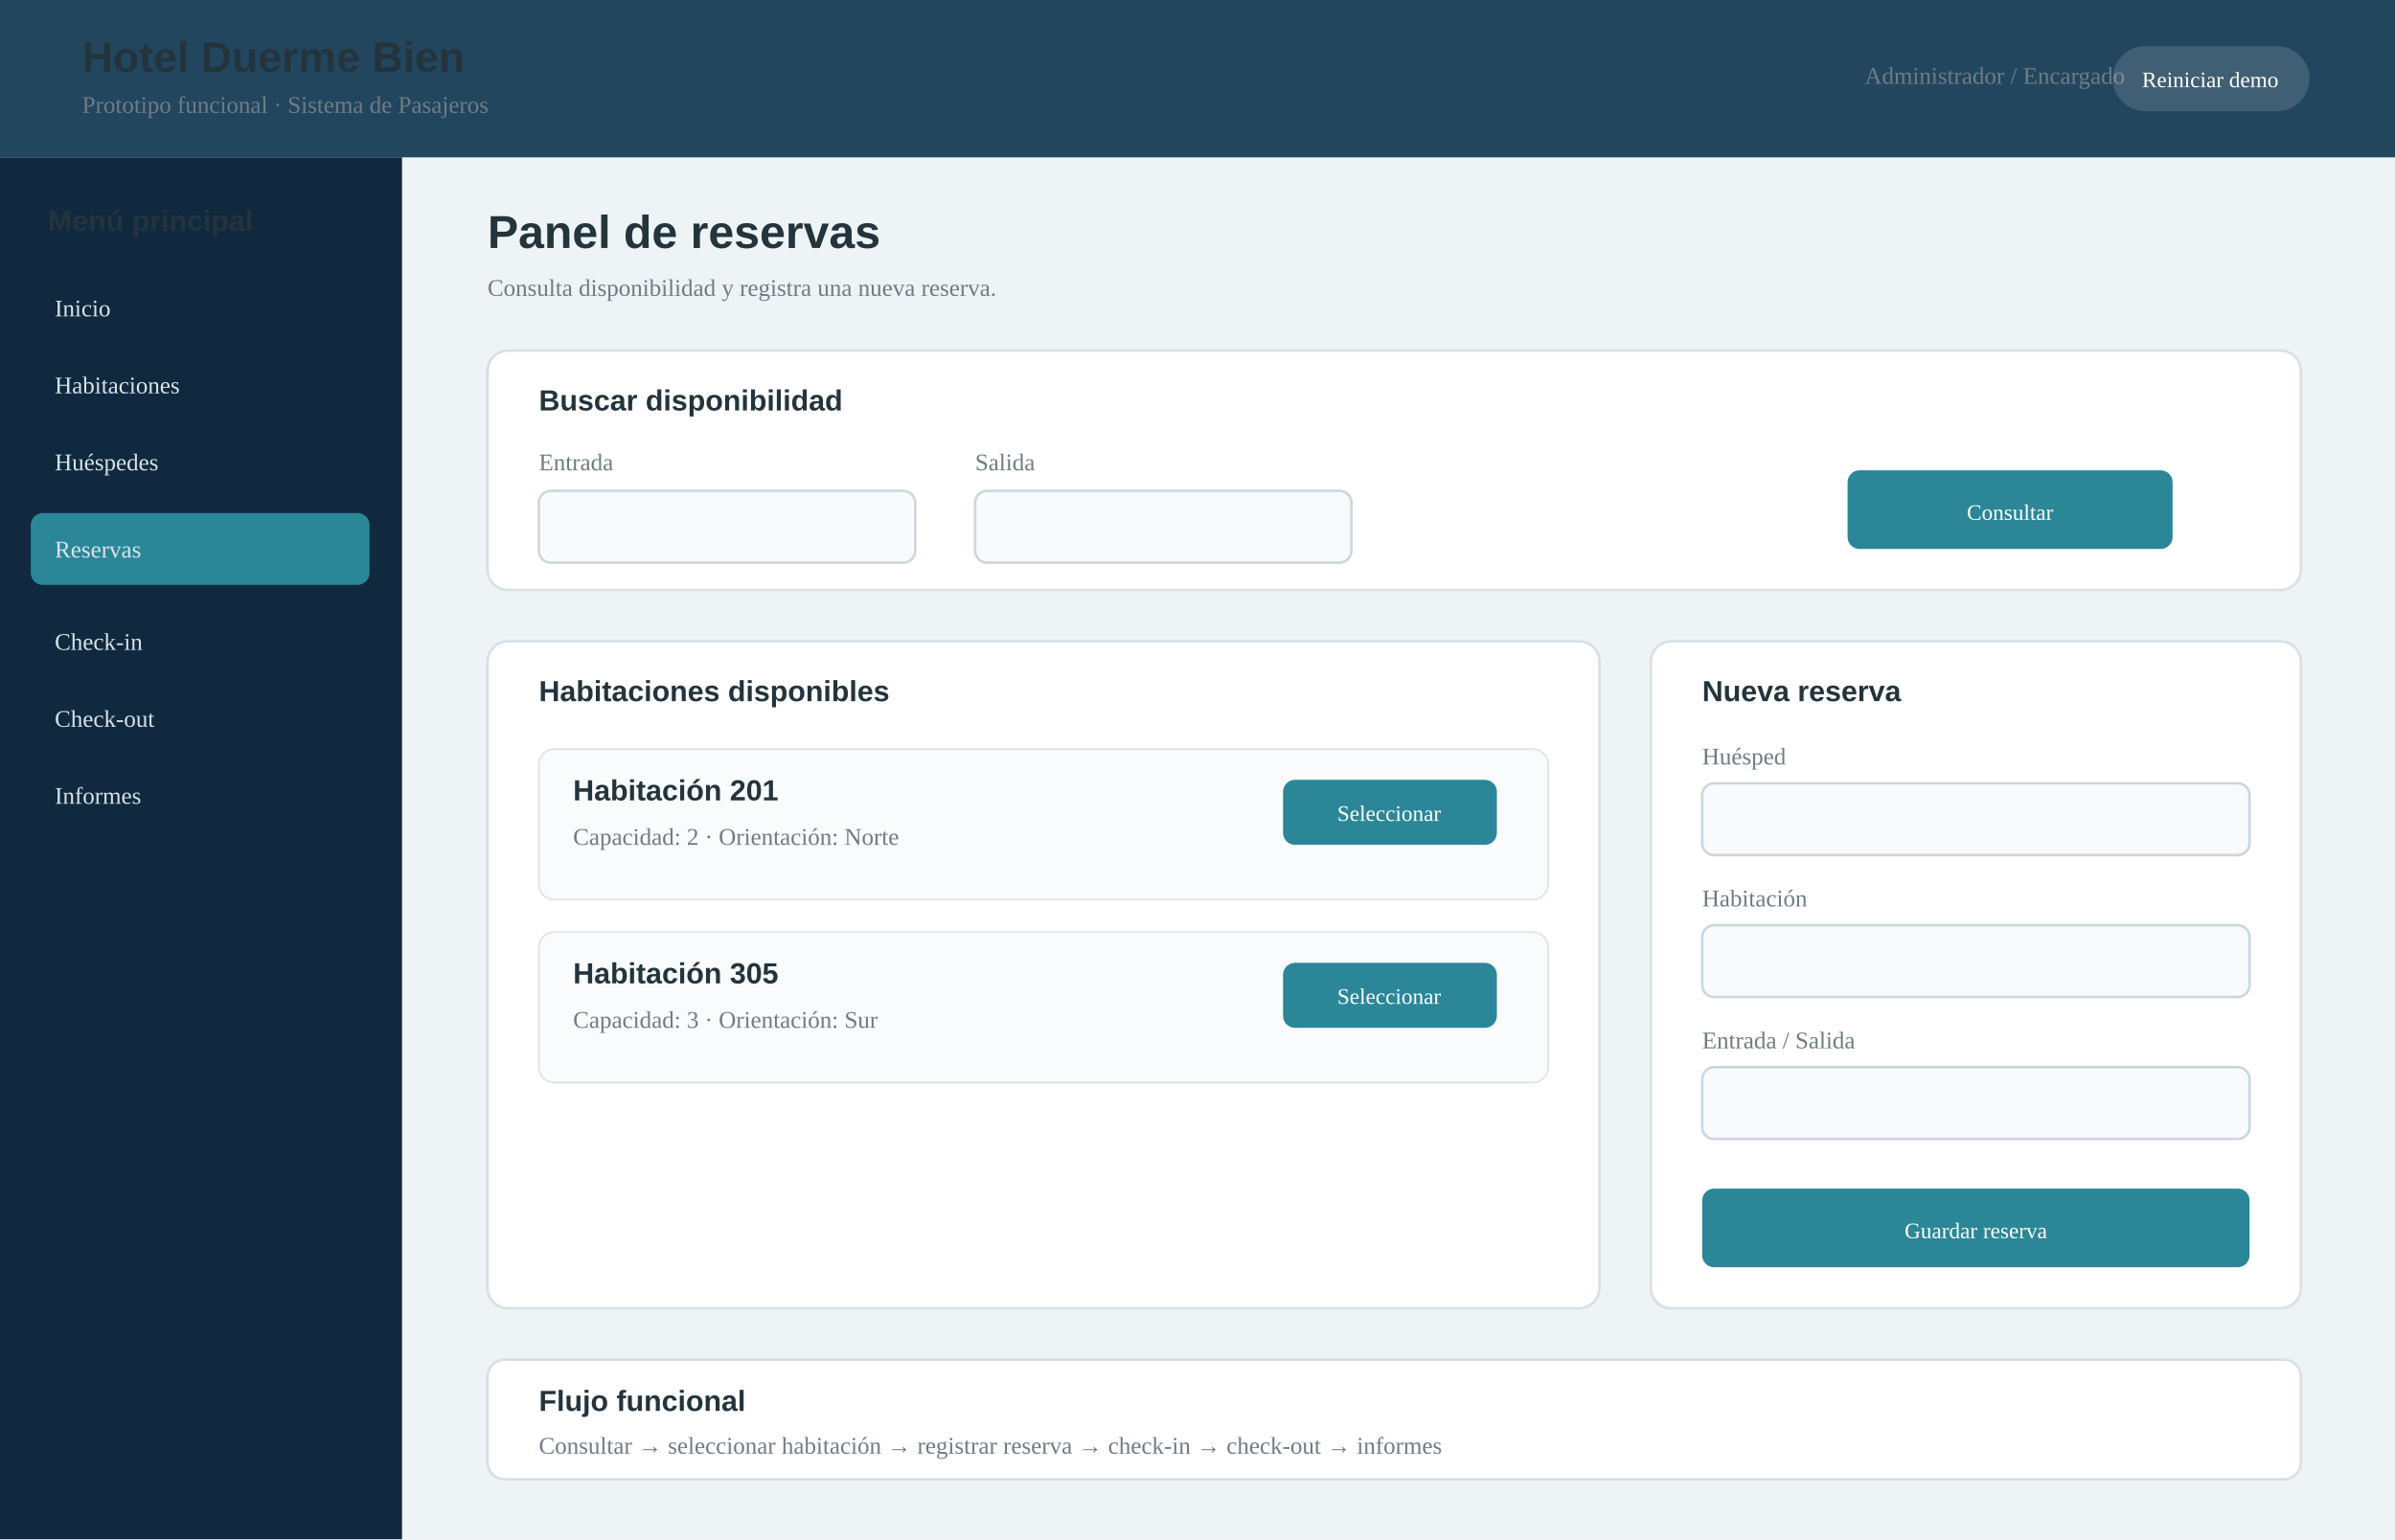
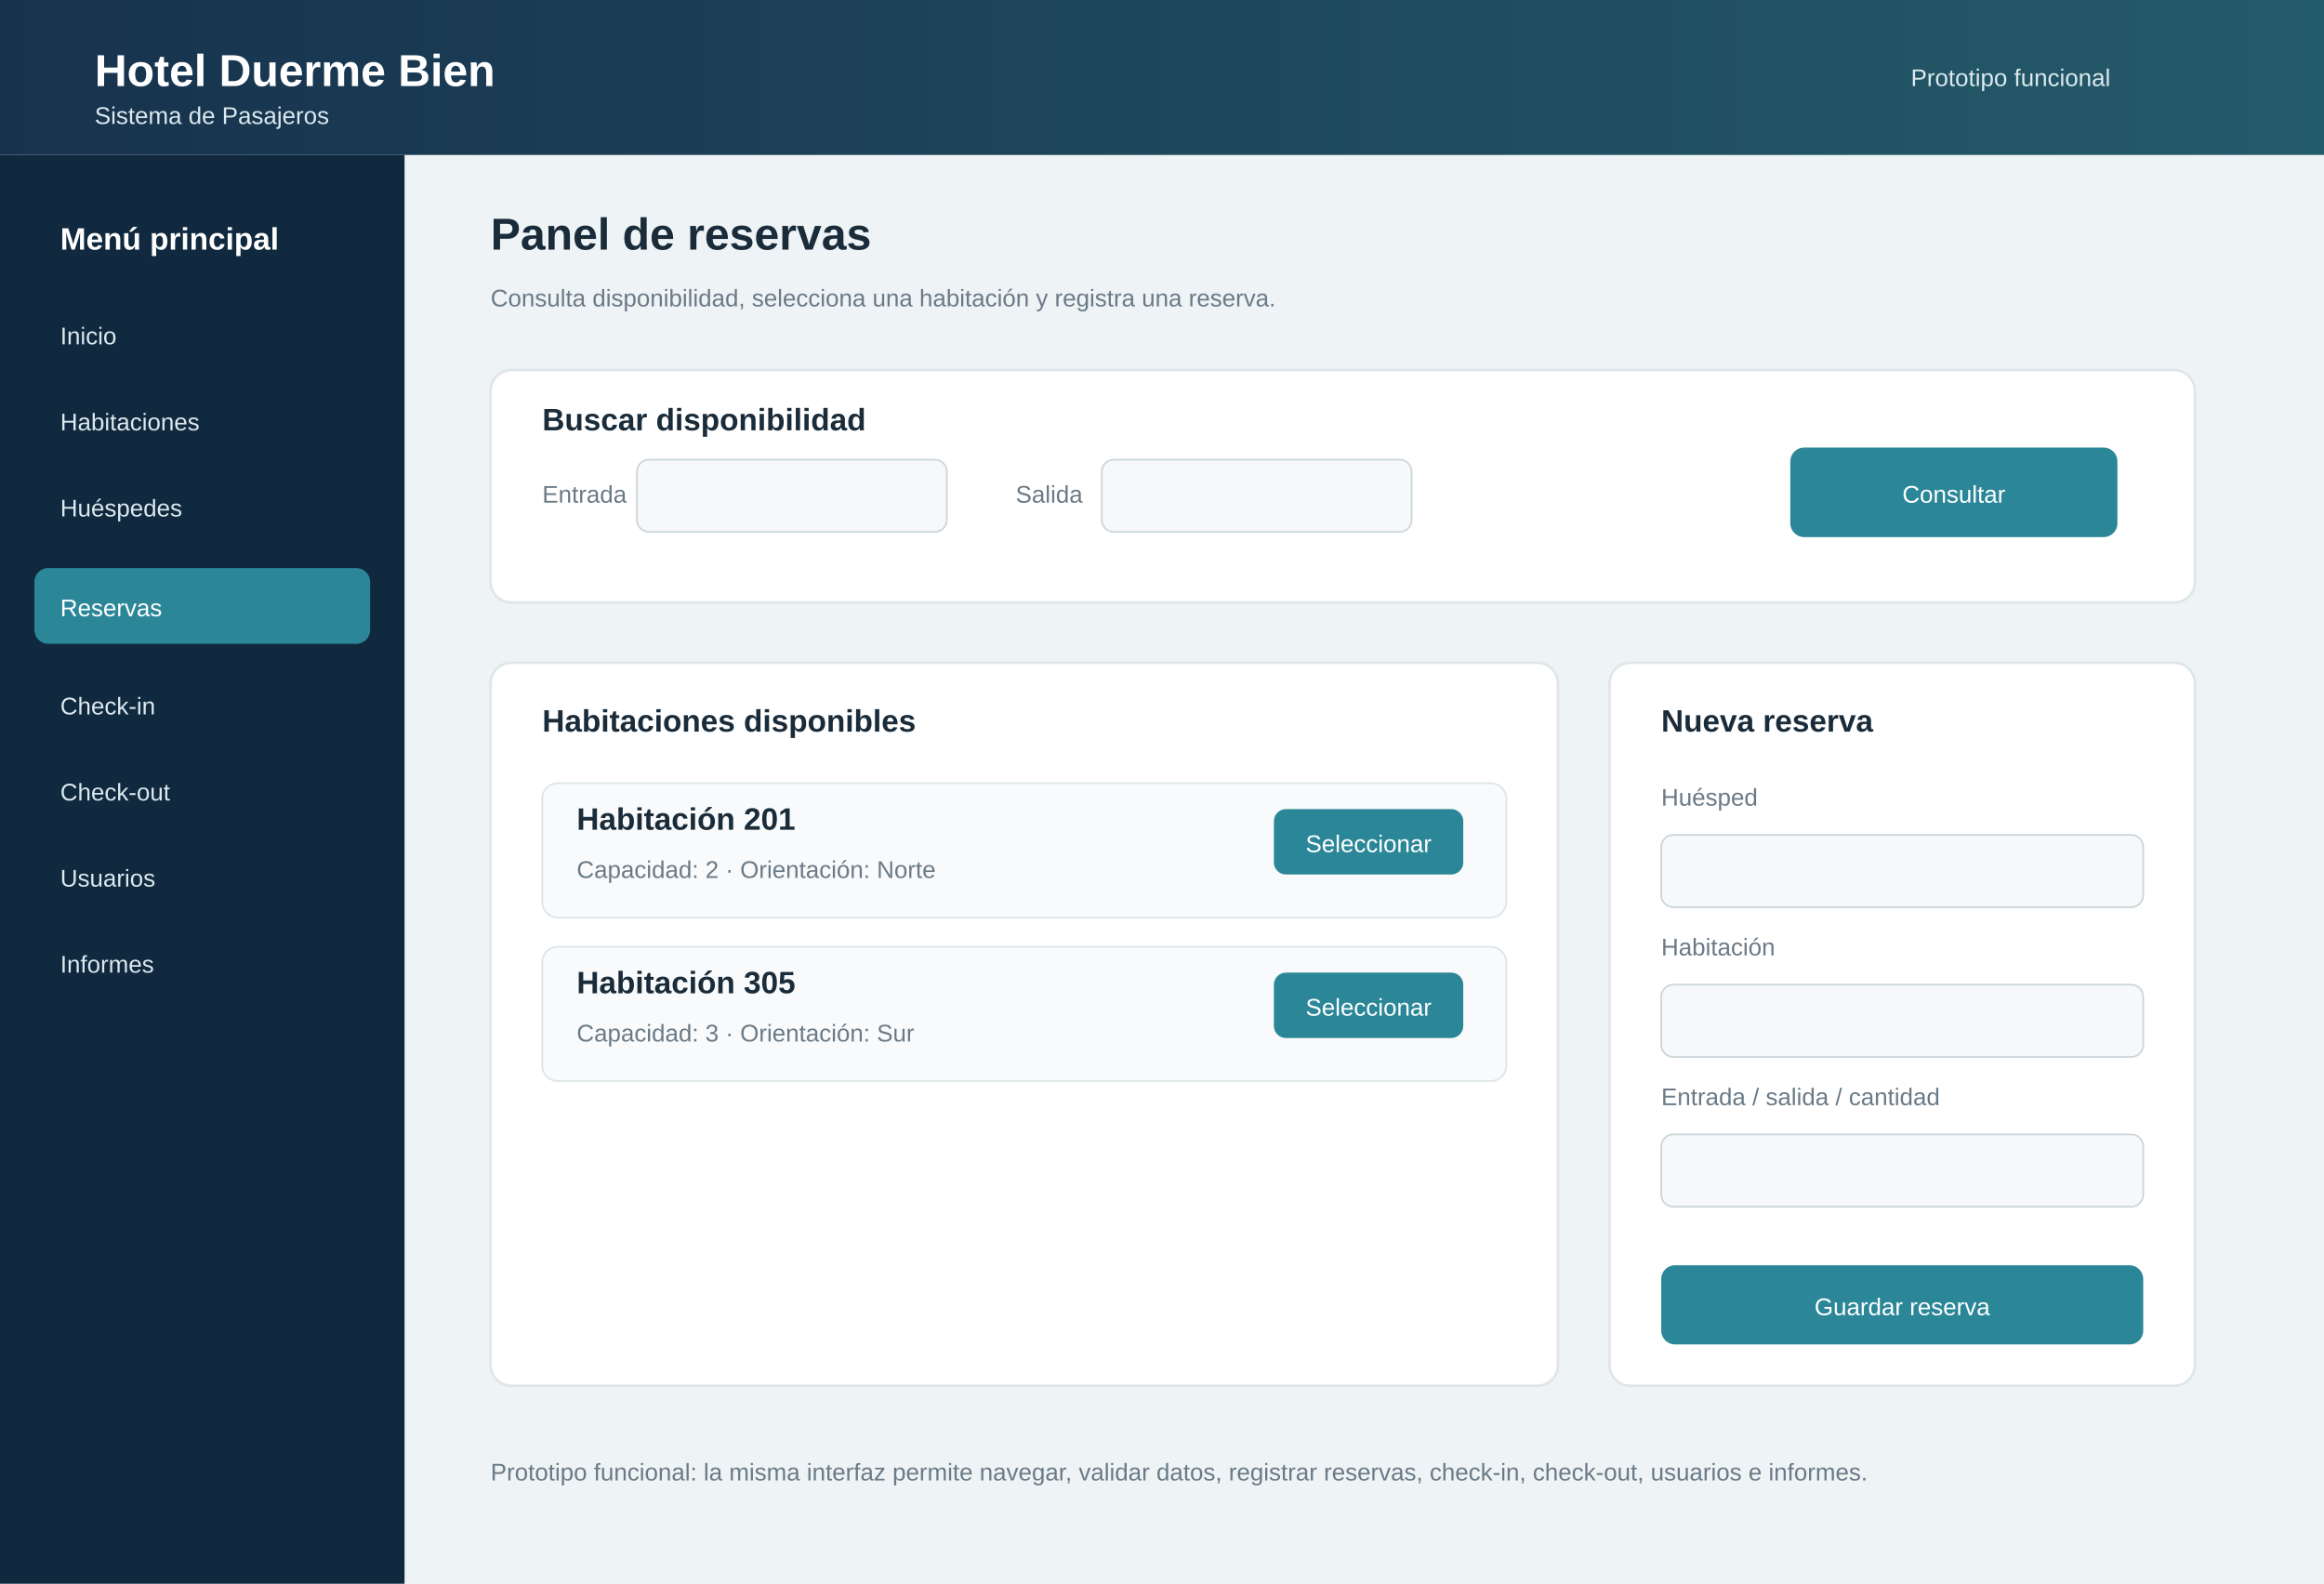
- <svg xmlns="http://www.w3.org/2000/svg" width="1400" height="900" viewBox="0 0 1400 900">
+ <svg xmlns="http://www.w3.org/2000/svg" width="1350" height="920" viewBox="0 0 1350 920">
  <defs>
-     <style>
- .t{font-family:Arial,sans-serif;fill:#24343d}.w{fill:#fff}.small{font-size:14px;fill:#6d7c85}.h1{font-size:25px;font-weight:700}.h2{font-size:27px;font-weight:700}.h3{font-size:17px;font-weight:700}.nav{font-size:14px;fill:#d8e3e8}.btn{fill:#2b8798}.btnText{font-size:13px;fill:#fff}.line{stroke:#d7e0e5;stroke-width:1.5}.field{fill:#f8fafb;stroke:#ccd7dc;stroke-width:1.5}.card{fill:#fff;stroke:#d7e0e5;stroke-width:1.5}</style>
+     <linearGradient id="bg" x1="0" x2="1">
+       <stop offset="0" stop-color="#17324d" />
+       <stop offset="1" stop-color="#245b6b" />
+     </linearGradient>
+     <style>.t{font-family:Arial,sans-serif}.title{font-size:26px;font-weight:700}.h{font-size:18px;font-weight:700}.f{font-size:14px}.card{fill:#fff;stroke:#dfe6ea;stroke-width:1.5}.muted{fill:#6a7a86}.btn{fill:#2b8798}.nav{fill:#10293f}</style>
  </defs>
-   <rect width="1400" height="900" fill="#eef3f5" />
-   <rect x="0" y="0" width="1400" height="92" fill="#23465f" />
-   <text x="48" y="42" class="t h1" fill="#fff">Hotel Duerme Bien</text>
-   <text x="48" y="66" class="small" fill="#dce7eb">Prototipo funcional · Sistema de Pasajeros</text>
-   <text x="1090" y="49" class="small" fill="#dce7eb">Administrador / Encargado</text>
-   <rect x="1235" y="27" width="115" height="38" rx="19" fill="#ffffff22" />
-   <text x="1292" y="51" text-anchor="middle" class="btnText">Reiniciar demo</text>
-   <rect x="0" y="92" width="235" height="808" fill="#10293f" />
-   <text x="28" y="135" class="t h3" fill="#fff">Menú principal</text>
-   <text x="32" y="185" class="nav">Inicio</text>
-   <text x="32" y="230" class="nav">Habitaciones</text>
-   <text x="32" y="275" class="nav">Huéspedes</text>
-   <rect x="18" y="300" width="198" height="42" rx="7" fill="#2b8798" />
-   <text x="32" y="326" class="nav" fill="#fff">Reservas</text>
-   <text x="32" y="380" class="nav">Check-in</text>
-   <text x="32" y="425" class="nav">Check-out</text>
-   <text x="32" y="470" class="nav">Informes</text>
-   <text x="285" y="145" class="t h2">Panel de reservas</text>
-   <text x="285" y="173" class="small">Consulta disponibilidad y registra una nueva reserva.</text>
-   <rect x="285" y="205" width="1060" height="140" rx="12" class="card" />
-   <text x="315" y="240" class="t h3">Buscar disponibilidad</text>
-   <text x="315" y="275" class="small">Entrada</text>
-   <rect x="315" y="287" width="220" height="42" rx="7" class="field" />
-   <text x="570" y="275" class="small">Salida</text>
-   <rect x="570" y="287" width="220" height="42" rx="7" class="field" />
-   <rect x="1080" y="275" width="190" height="46" rx="7" class="btn" />
-   <text x="1175" y="304" text-anchor="middle" class="btnText">Consultar</text>
-   <rect x="285" y="375" width="650" height="390" rx="12" class="card" />
-   <text x="315" y="410" class="t h3">Habitaciones disponibles</text>
-   <rect x="315" y="438" width="590" height="88" rx="9" fill="#f9fbfc" stroke="#dde5e9" />
-   <text x="335" y="468" class="t h3">Habitación 201</text>
-   <text x="335" y="494" class="small">Capacidad: 2 · Orientación: Norte</text>
-   <rect x="750" y="456" width="125" height="38" rx="7" class="btn" />
-   <text x="812" y="480" text-anchor="middle" class="btnText">Seleccionar</text>
-   <rect x="315" y="545" width="590" height="88" rx="9" fill="#f9fbfc" stroke="#dde5e9" />
-   <text x="335" y="575" class="t h3">Habitación 305</text>
-   <text x="335" y="601" class="small">Capacidad: 3 · Orientación: Sur</text>
-   <rect x="750" y="563" width="125" height="38" rx="7" class="btn" />
-   <text x="812" y="587" text-anchor="middle" class="btnText">Seleccionar</text>
-   <rect x="965" y="375" width="380" height="390" rx="12" class="card" />
-   <text x="995" y="410" class="t h3">Nueva reserva</text>
-   <text x="995" y="447" class="small">Huésped</text>
-   <rect x="995" y="458" width="320" height="42" rx="7" class="field" />
-   <text x="995" y="530" class="small">Habitación</text>
-   <rect x="995" y="541" width="320" height="42" rx="7" class="field" />
-   <text x="995" y="613" class="small">Entrada / Salida</text>
-   <rect x="995" y="624" width="320" height="42" rx="7" class="field" />
-   <rect x="995" y="695" width="320" height="46" rx="7" class="btn" />
-   <text x="1155" y="724" text-anchor="middle" class="btnText">Guardar reserva</text>
-   <rect x="285" y="795" width="1060" height="70" rx="10" class="card" />
-   <text x="315" y="825" class="t h3">Flujo funcional</text>
-   <text x="315" y="850" class="small">Consultar → seleccionar habitación → registrar reserva → check-in → check-out → informes</text>
+   <rect width="1350" height="920" fill="#eef3f5" />
+   <rect x="0" y="0" width="1350" height="90" fill="url(#bg)" />
+   <text x="55" y="50" class="t title" fill="white">Hotel Duerme Bien</text>
+   <text x="55" y="72" class="t f" fill="#dce9ee">Sistema de Pasajeros</text>
+   <text x="1110" y="50" class="t f" fill="#dce9ee">Prototipo funcional</text>
+   <rect x="0" y="90" width="235" height="830" class="nav" />
+   <text x="35" y="145" class="t h" fill="#fff">Menú principal</text>
+   <text x="35" y="200" class="t f" fill="#dce9ee">Inicio</text>
+   <text x="35" y="250" class="t f" fill="#dce9ee">Habitaciones</text>
+   <text x="35" y="300" class="t f" fill="#dce9ee">Huéspedes</text>
+   <rect x="20" y="330" width="195" height="44" rx="8" class="btn" />
+   <text x="35" y="358" class="t f" fill="white">Reservas</text>
+   <text x="35" y="415" class="t f" fill="#dce9ee">Check-in</text>
+   <text x="35" y="465" class="t f" fill="#dce9ee">Check-out</text>
+   <text x="35" y="515" class="t f" fill="#dce9ee">Usuarios</text>
+   <text x="35" y="565" class="t f" fill="#dce9ee">Informes</text>
+   <text x="285" y="145" class="t title" fill="#1a2c3a">Panel de reservas</text>
+   <text x="285" y="178" class="t f muted">Consulta disponibilidad, selecciona una habitación y registra una reserva.</text>
+   <rect x="285" y="215" width="990" height="135" rx="12" class="card" />
+   <text x="315" y="250" class="t h" fill="#1a2c3a">Buscar disponibilidad</text>
+   <text x="315" y="292" class="t f muted">Entrada</text>
+   <rect x="370" y="267" width="180" height="42" rx="7" fill="#f6f8f9" stroke="#ccd6db" />
+   <text x="590" y="292" class="t f muted">Salida</text>
+   <rect x="640" y="267" width="180" height="42" rx="7" fill="#f6f8f9" stroke="#ccd6db" />
+   <rect x="1040" y="260" width="190" height="52" rx="8" class="btn" />
+   <text x="1135" y="292" text-anchor="middle" class="t f" fill="white">Consultar</text>
+   <rect x="285" y="385" width="620" height="420" rx="12" class="card" />
+   <text x="315" y="425" class="t h" fill="#1a2c3a">Habitaciones disponibles</text>
+   <rect x="315" y="455" width="560" height="78" rx="9" fill="#f8fafb" stroke="#dde5e9" />
+   <text x="335" y="482" class="t h" fill="#1a2c3a">Habitación 201</text>
+   <text x="335" y="510" class="t f muted">Capacidad: 2 · Orientación: Norte</text>
+   <rect x="740" y="470" width="110" height="38" rx="7" class="btn" />
+   <text x="795" y="495" text-anchor="middle" class="t f" fill="white">Seleccionar</text>
+   <rect x="315" y="550" width="560" height="78" rx="9" fill="#f8fafb" stroke="#dde5e9" />
+   <text x="335" y="577" class="t h" fill="#1a2c3a">Habitación 305</text>
+   <text x="335" y="605" class="t f muted">Capacidad: 3 · Orientación: Sur</text>
+   <rect x="740" y="565" width="110" height="38" rx="7" class="btn" />
+   <text x="795" y="590" text-anchor="middle" class="t f" fill="white">Seleccionar</text>
+   <rect x="935" y="385" width="340" height="420" rx="12" class="card" />
+   <text x="965" y="425" class="t h" fill="#1a2c3a">Nueva reserva</text>
+   <text x="965" y="468" class="t f muted">Huésped</text>
+   <rect x="965" y="485" width="280" height="42" rx="7" fill="#f6f8f9" stroke="#ccd6db" />
+   <text x="965" y="555" class="t f muted">Habitación</text>
+   <rect x="965" y="572" width="280" height="42" rx="7" fill="#f6f8f9" stroke="#ccd6db" />
+   <text x="965" y="642" class="t f muted">Entrada / salida / cantidad</text>
+   <rect x="965" y="659" width="280" height="42" rx="7" fill="#f6f8f9" stroke="#ccd6db" />
+   <rect x="965" y="735" width="280" height="46" rx="8" class="btn" />
+   <text x="1105" y="764" text-anchor="middle" class="t f" fill="white">Guardar reserva</text>
+   <text x="285" y="860" class="t f muted">Prototipo funcional: la misma interfaz permite navegar, validar datos, registrar reservas, check-in, check-out, usuarios e informes.</text>
</svg>
